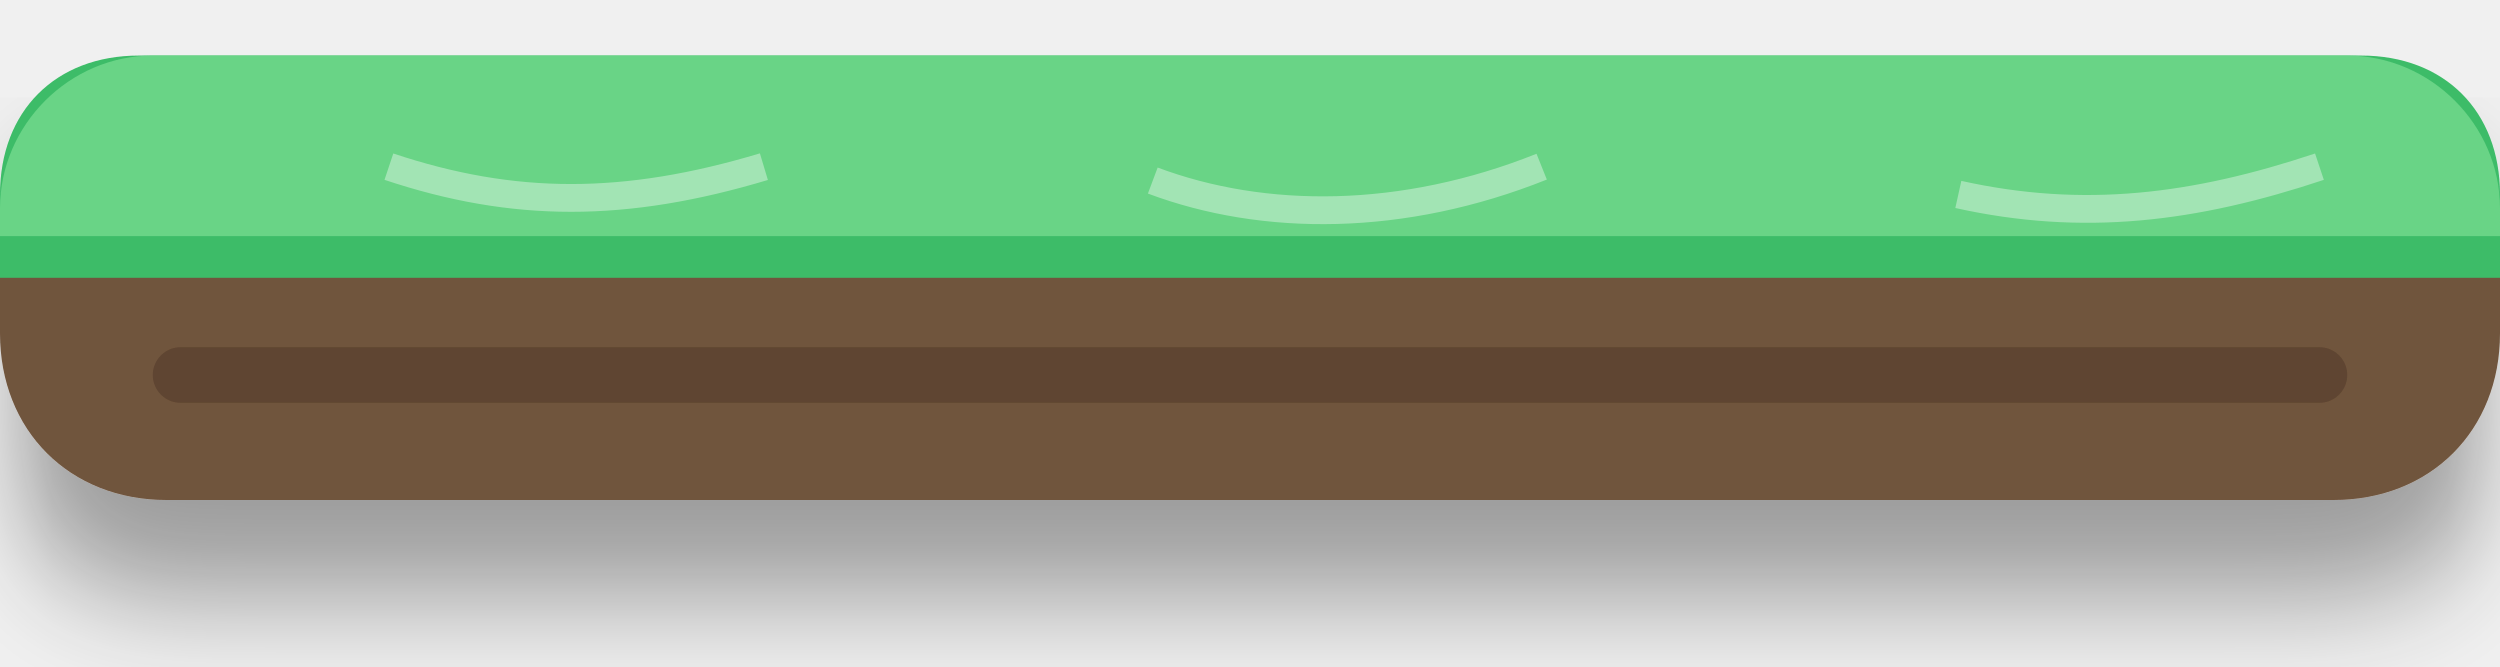
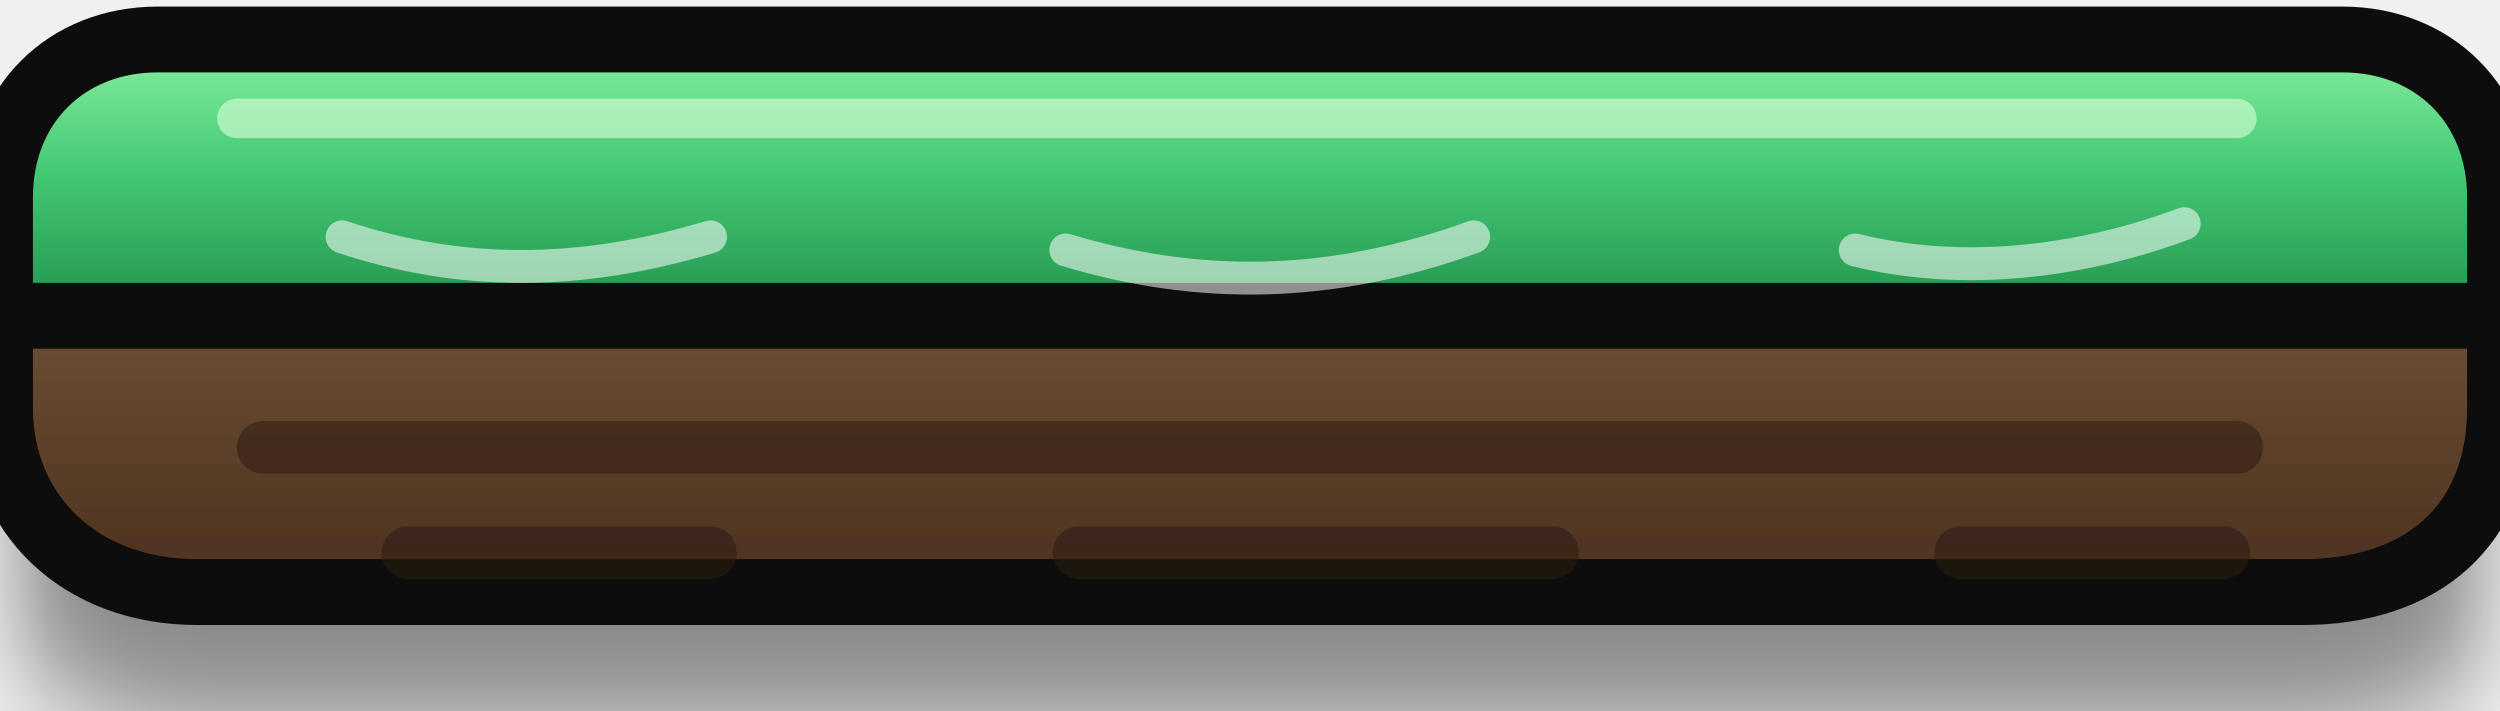
- <svg xmlns="http://www.w3.org/2000/svg" viewBox="0 0 180 48">
+ <svg xmlns="http://www.w3.org/2000/svg" viewBox="0 0 190 54">
  <defs>
-     <filter id="s" x="-15%" y="-40%" width="130%" height="180%">
-       <feDropShadow dx="0" dy="7" stdDeviation="4" flood-opacity=".35" />
+     <filter id="s" x="-18%" y="-40%" width="136%" height="190%">
+       <feDropShadow dx="0" dy="8" stdDeviation="4" flood-opacity=".42" />
    </filter>
+     <linearGradient id="grass" x1="0" y1="0" x2="0" y2="1">
+       <stop offset="0" stop-color="#8af1a2" />
+       <stop offset=".48" stop-color="#43c873" />
+       <stop offset="1" stop-color="#22924d" />
+     </linearGradient>
+     <linearGradient id="dirt" x1="0" y1="0" x2="0" y2="1">
+       <stop offset="0" stop-color="#876542" />
+       <stop offset="1" stop-color="#4a301f" />
+     </linearGradient>
  </defs>
  <g filter="url(#s)">
-     <path d="M12 8h156c7 0 12 5 12 12v4c0 7-5 12-12 12H12C5 36 0 31 0 24v-4C0 13 5 8 12 8z" fill="#70543c" />
-     <path d="M10 4h160c6 0 10 4 10 10v6H0v-6C0 8 4 4 10 4z" fill="#3dbc68" />
-     <path d="M11 4h158c6 0 11 5 11 11v2H0v-2C0 9 5 4 11 4z" fill="#69d486" />
-     <path d="M13 27h154" stroke="#493323" stroke-width="4" stroke-linecap="round" opacity=".45" />
-     <path d="M28 12c9 3 17 3 27 0m28 1c8 3 18 3 28-1m30 2c9 2 17 1 26-2" fill="none" stroke="#fff" stroke-width="2" opacity=".38" />
+     <path d="M13 9h164c8 0 13 5 13 13v9c0 9-6 14-15 14H15C6 45 0 39 0 31v-9C0 14 5 9 13 9z" fill="url(#dirt)" stroke="#090909" stroke-width="5" />
+     <path d="M12 3h166c7 0 12 5 12 12v9H0v-9C0 8 5 3 12 3z" fill="url(#grass)" stroke="#090909" stroke-width="5" />
+     <path d="M18 9h152" stroke="#d8ffd9" stroke-width="3" opacity=".6" stroke-linecap="round" />
+     <path d="M26 18c9 3 18 3 28 0m27 1c10 3 20 3 31-1m29 1c8 2 17 1 25-2" fill="none" stroke="#fff" stroke-width="2.5" opacity=".55" stroke-linecap="round" />
+     <path d="M20 34h150M31 42h23m28 0h36m31 0h20" stroke="#2d1c12" stroke-width="4" opacity=".55" stroke-linecap="round" />
  </g>
</svg>
